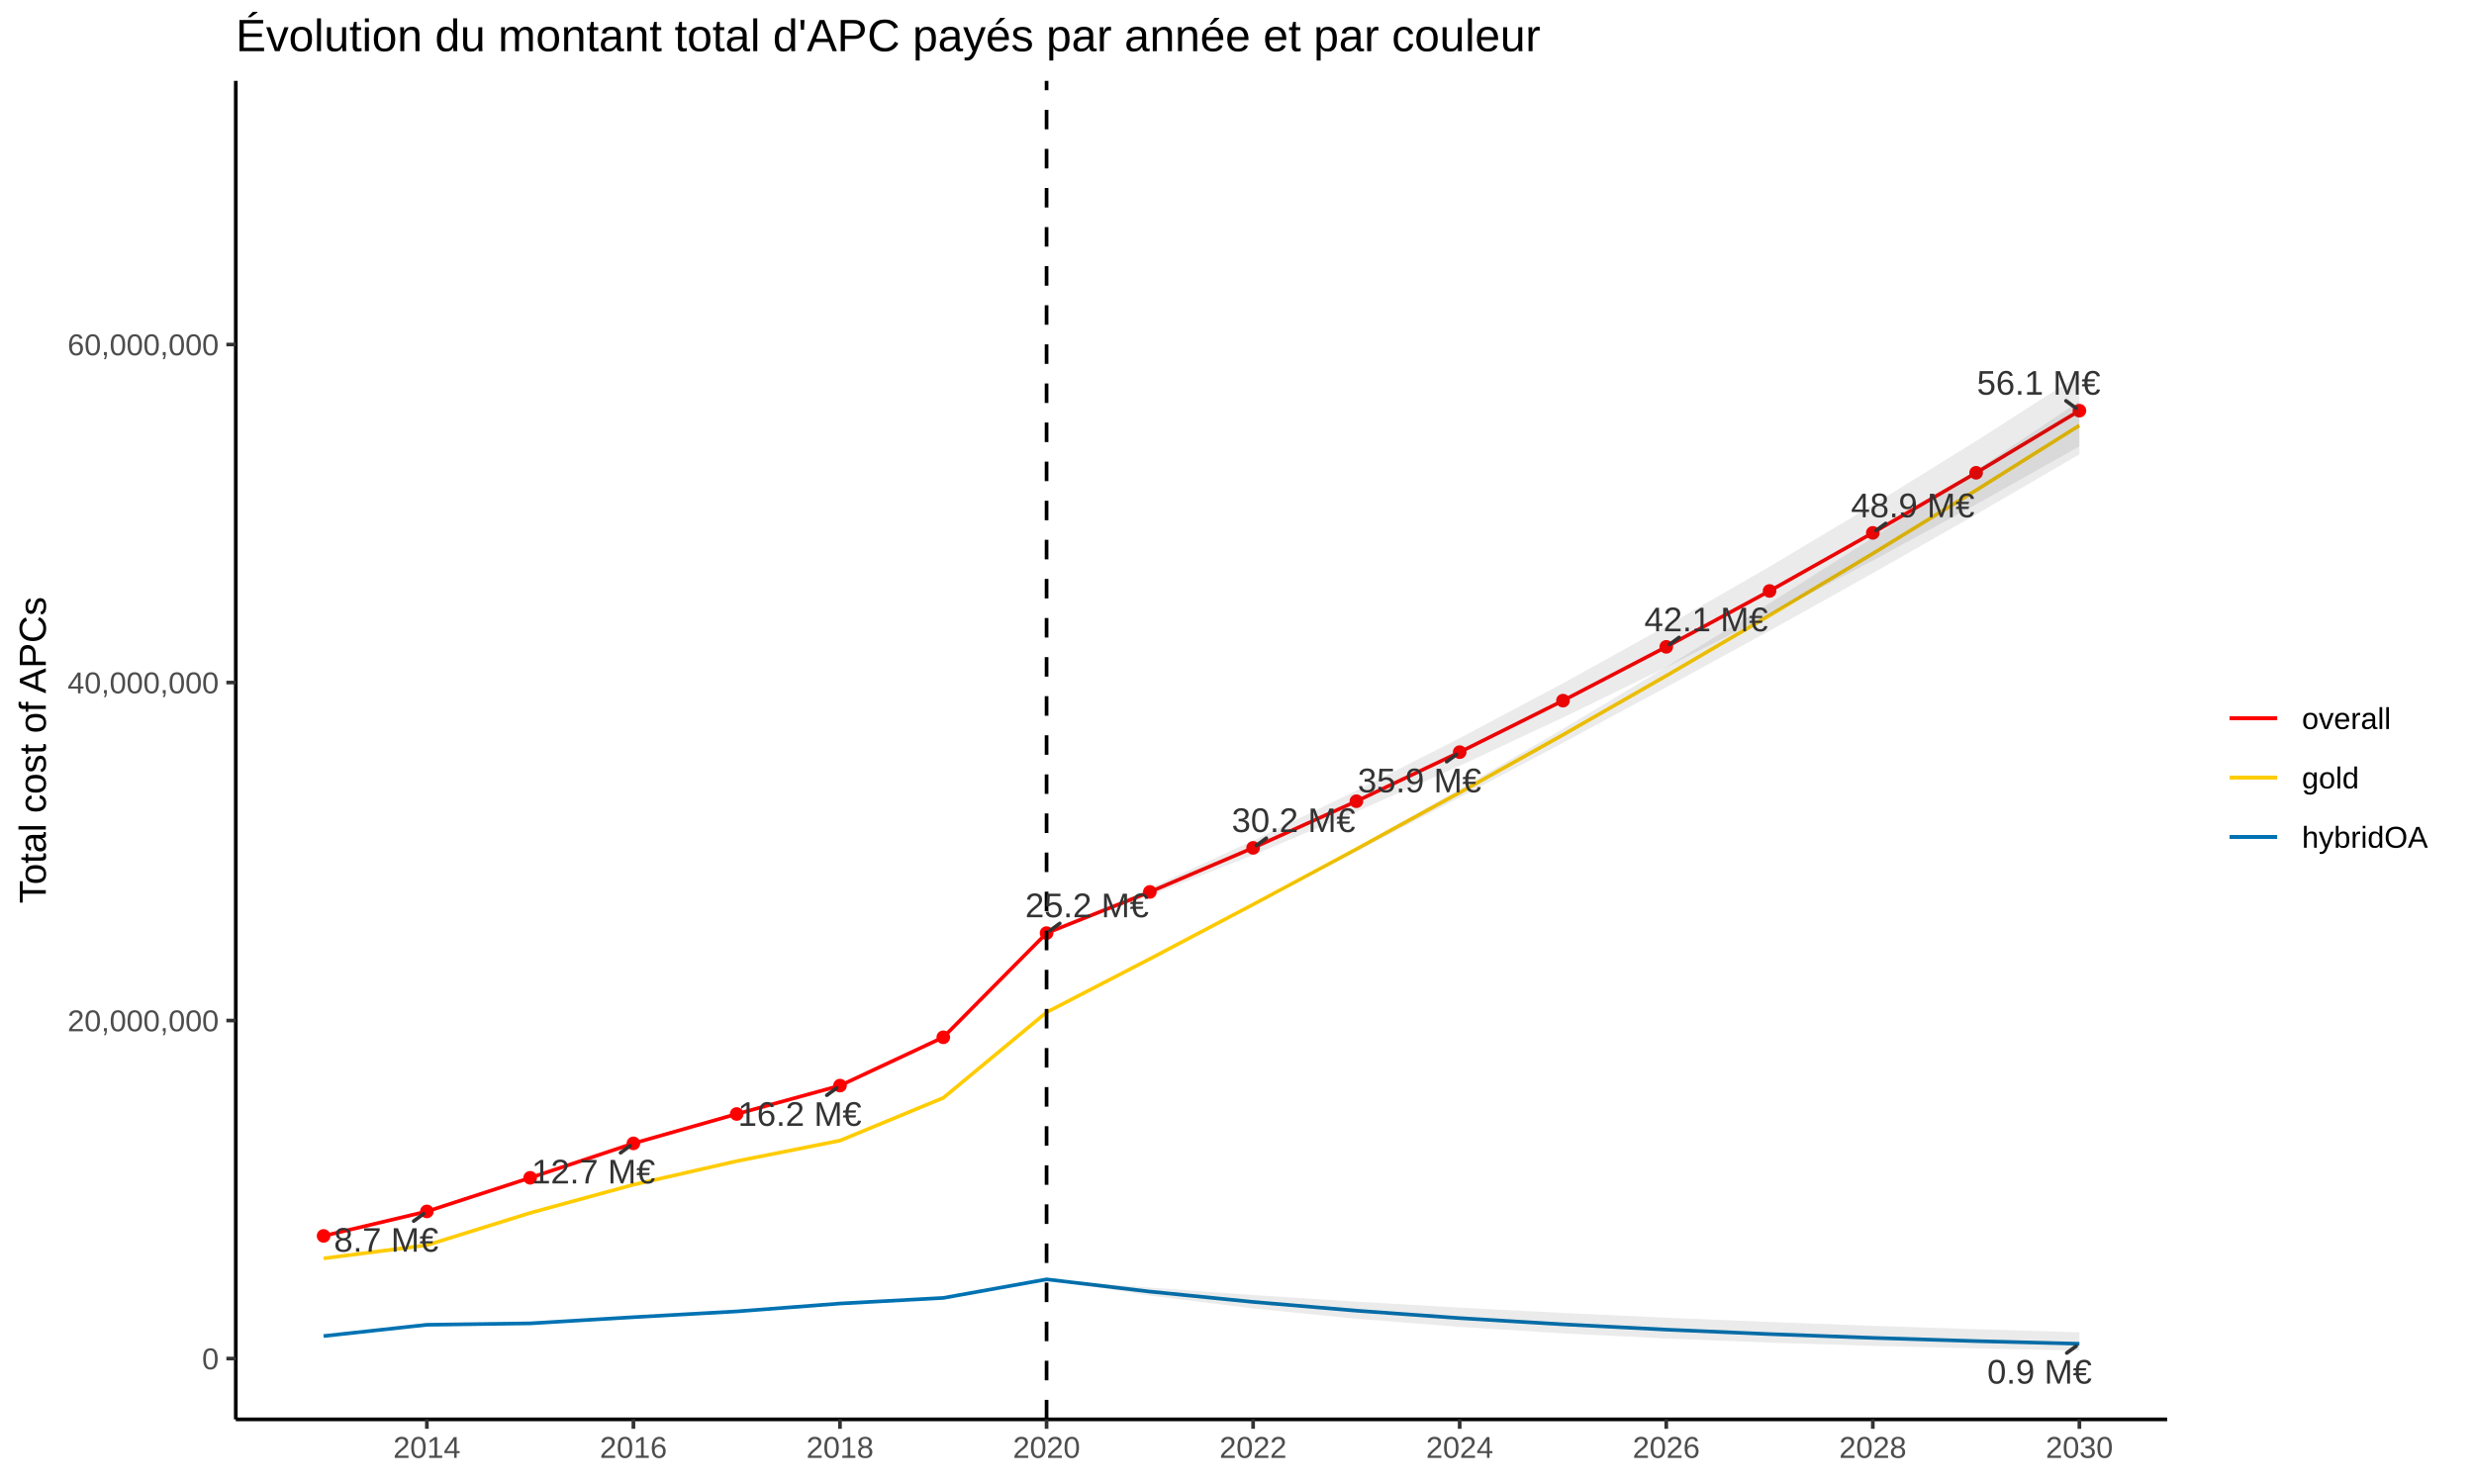
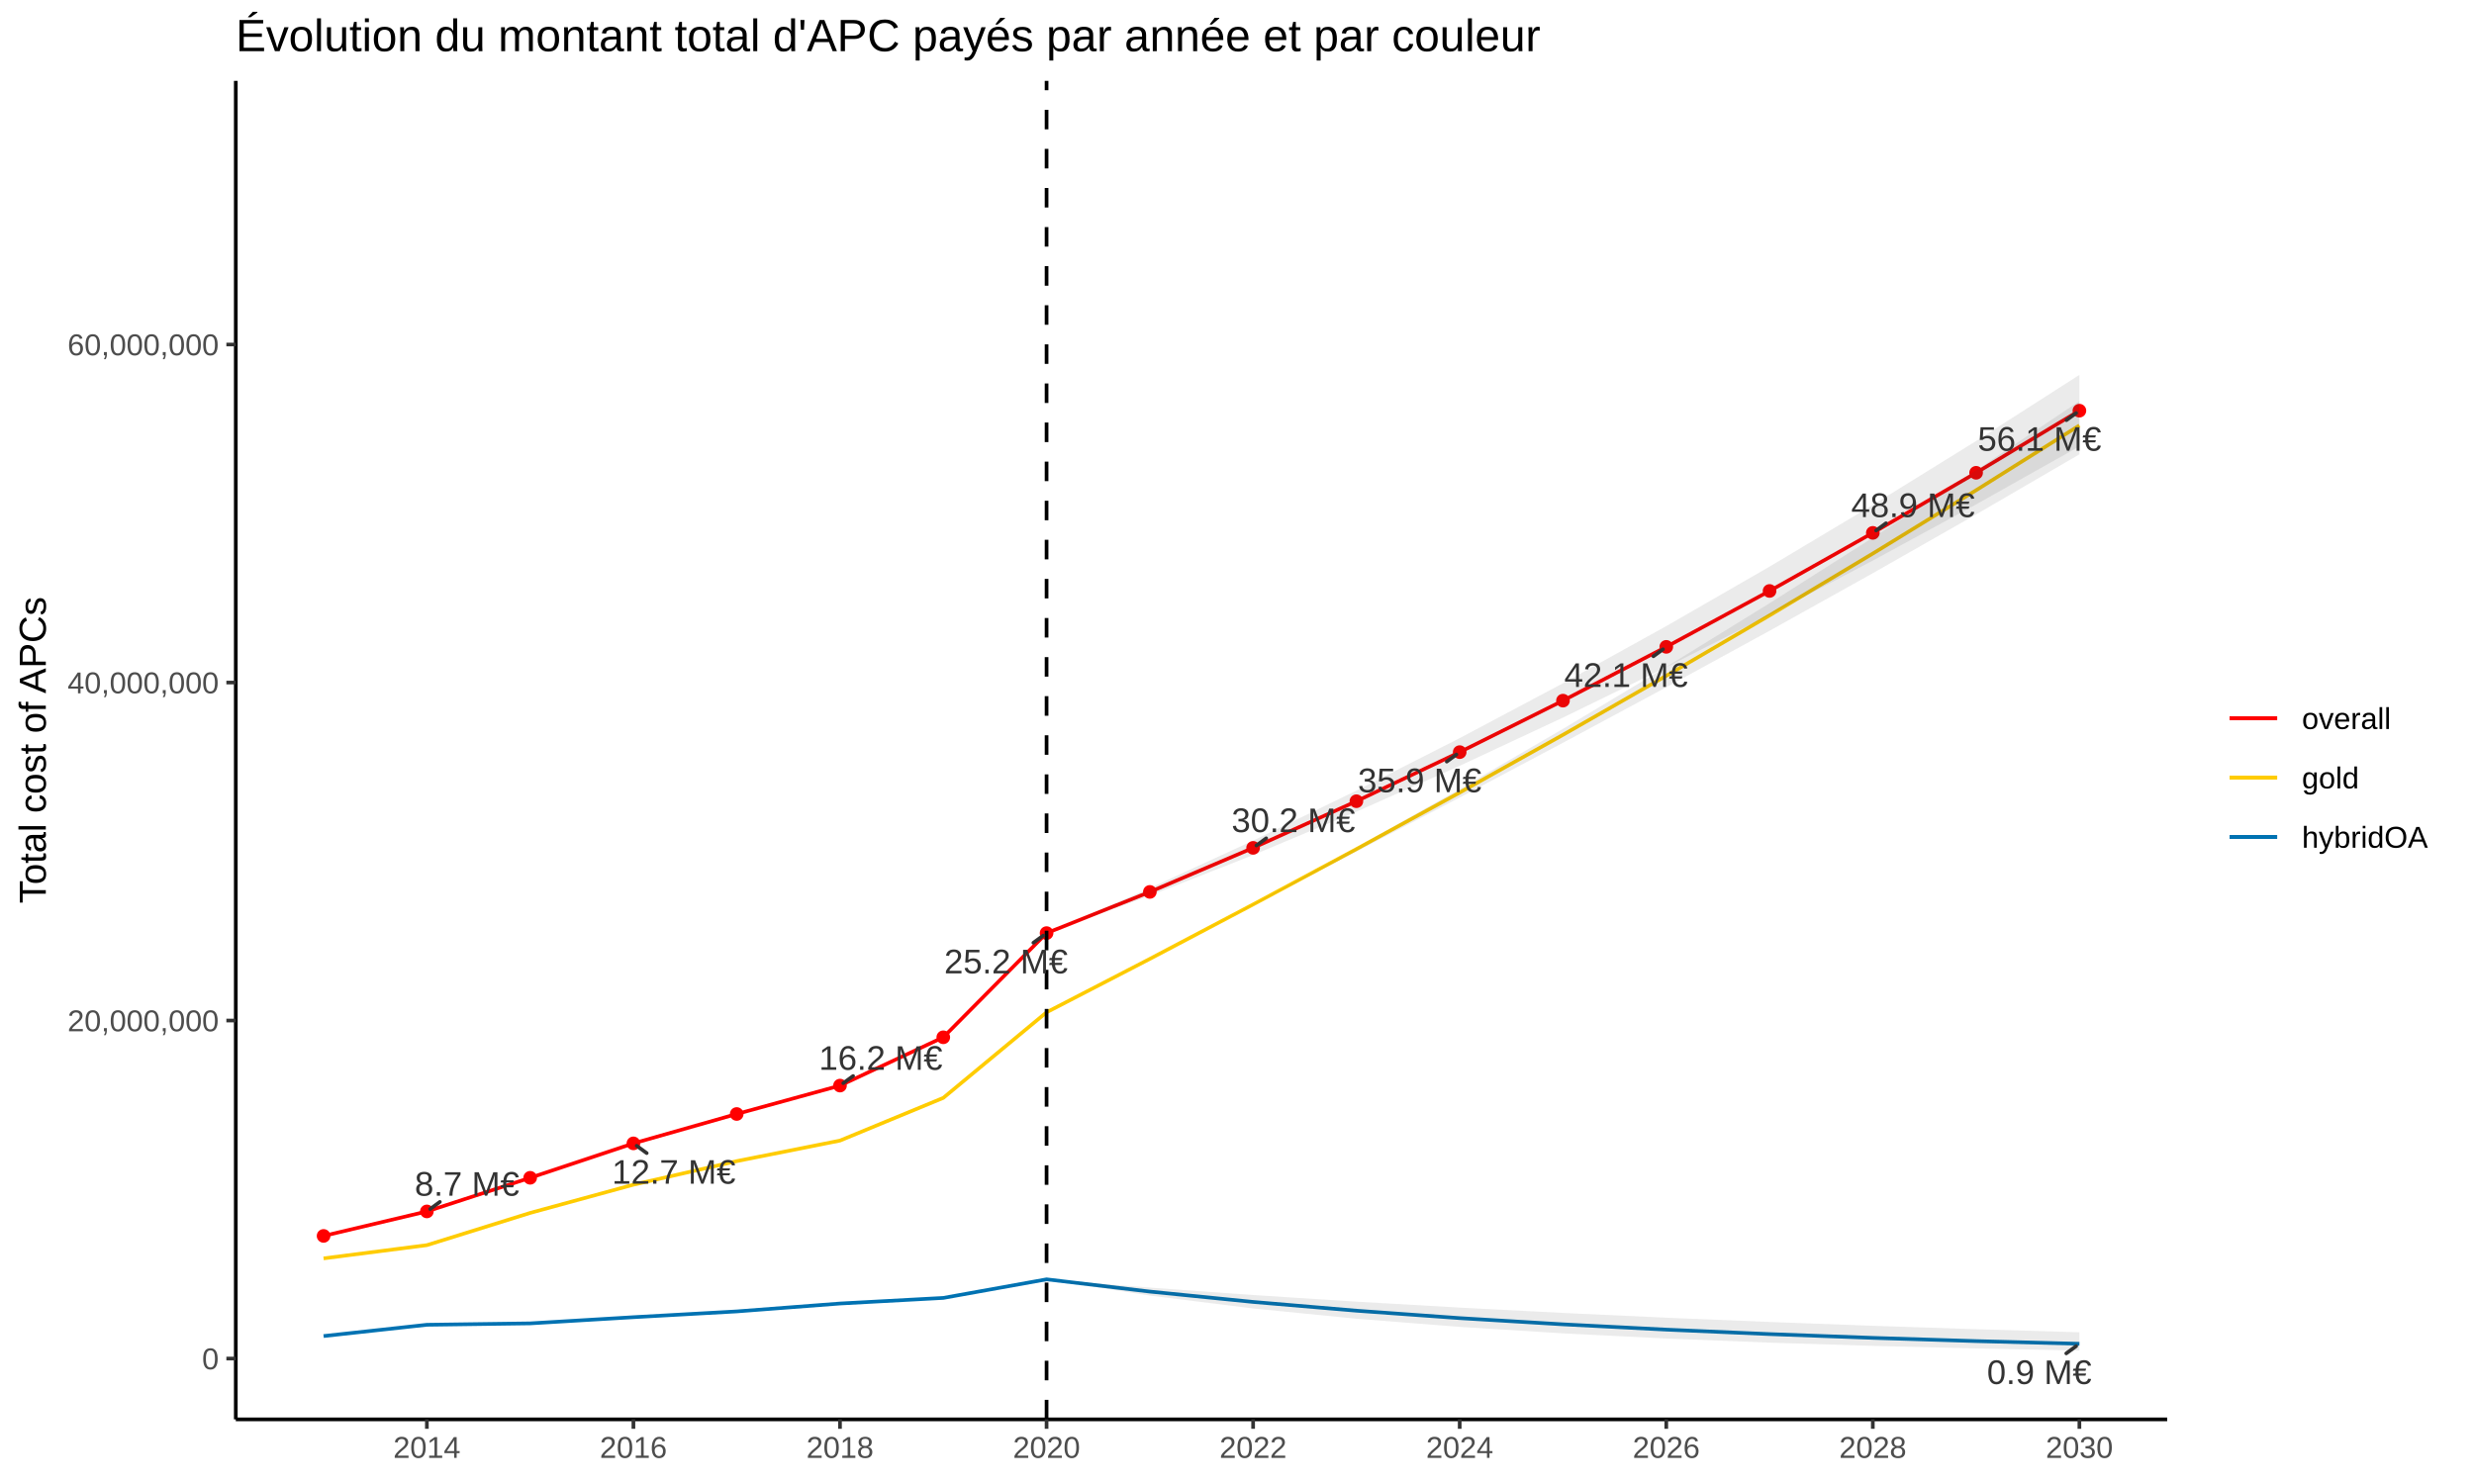
<svg xmlns="http://www.w3.org/2000/svg" class="svglite" width="720.00pt" height="432.00pt" viewBox="0 0 720.00 432.00">
  <defs>
    <style type="text/css">
    .svglite line, .svglite polyline, .svglite polygon, .svglite path, .svglite rect, .svglite circle {
      fill: none;
      stroke: #000000;
      stroke-linecap: round;
      stroke-linejoin: round;
      stroke-miterlimit: 10.00;
    }
    .svglite text {
      white-space: pre;
    }
  </style>
  </defs>
  <rect width="100%" height="100%" style="stroke: none; fill: #FFFFFF;" />
  <defs>
    <clipPath id="cpMC4wMHw3MjAuMDB8MC4wMHw0MzIuMDA=">
      <rect x="0.00" y="0.00" width="720.00" height="432.00" />
    </clipPath>
  </defs>
  <g clip-path="url(#cpMC4wMHw3MjAuMDB8MC4wMHw0MzIuMDA=)">
    <rect x="0" y="0" width="720.00" height="432.00" style="stroke-width: 1.07; stroke: #FFFFFF; fill: #FFFFFF;" />
  </g>
  <defs>
    <clipPath id="cpNjguNjJ8NjMwLjcxfDIzLjU0fDQxMy4xOQ==">
      <rect x="68.62" y="23.54" width="562.09" height="389.64" />
    </clipPath>
  </defs>
  <g clip-path="url(#cpNjguNjJ8NjMwLjcxfDIzLjU0fDQxMy4xOQ==)">
    <rect x="68.62" y="23.54" width="562.09" height="389.64" style="stroke-width: 1.07; stroke: none; fill: #FFFFFF;" />
    <polyline points="94.17,366.32 124.23,362.47 154.29,353.09 184.34,344.87 214.40,338.01 244.46,332.03 274.52,319.60 304.58,294.68 334.64,279.13 364.69,263.29 394.75,247.17 424.81,230.71 454.87,213.91 484.93,196.72 514.99,179.14 545.04,161.14 575.10,142.71 605.16,123.84 " style="stroke-width: 1.07; stroke: #FFCC00; stroke-linecap: butt;" />
    <polyline points="94.17,388.93 124.23,385.65 154.29,385.24 184.34,383.44 214.40,381.76 244.46,379.46 274.52,377.83 304.58,372.42 334.64,375.99 364.69,379.00 394.75,381.55 424.81,383.71 454.87,385.52 484.93,387.06 514.99,388.36 545.04,389.46 575.10,390.40 605.16,391.18 " style="stroke-width: 1.07; stroke: #0072B2; stroke-linecap: butt;" />
    <polyline points="94.17,359.78 124.23,352.65 154.29,342.86 184.34,332.84 214.40,324.29 244.46,316.02 274.52,301.96 304.58,271.63 334.64,259.64 364.69,246.82 394.75,233.24 424.81,218.95 454.87,203.96 484.93,188.30 514.99,172.03 545.04,155.12 575.10,137.63 605.16,119.55 " style="stroke-width: 1.07; stroke: #FF0000; stroke-linecap: butt;" />
    <circle cx="94.17" cy="359.78" r="1.63" style="stroke-width: 0.71; stroke: #FF0000; fill: #FF0000;" />
    <circle cx="124.23" cy="352.65" r="1.63" style="stroke-width: 0.71; stroke: #FF0000; fill: #FF0000;" />
    <circle cx="154.29" cy="342.86" r="1.63" style="stroke-width: 0.71; stroke: #FF0000; fill: #FF0000;" />
    <circle cx="184.34" cy="332.84" r="1.63" style="stroke-width: 0.71; stroke: #FF0000; fill: #FF0000;" />
    <circle cx="214.40" cy="324.29" r="1.63" style="stroke-width: 0.71; stroke: #FF0000; fill: #FF0000;" />
    <circle cx="244.46" cy="316.02" r="1.63" style="stroke-width: 0.71; stroke: #FF0000; fill: #FF0000;" />
    <circle cx="274.52" cy="301.96" r="1.63" style="stroke-width: 0.71; stroke: #FF0000; fill: #FF0000;" />
    <circle cx="304.58" cy="271.63" r="1.63" style="stroke-width: 0.71; stroke: #FF0000; fill: #FF0000;" />
    <circle cx="334.64" cy="259.64" r="1.63" style="stroke-width: 0.71; stroke: #FF0000; fill: #FF0000;" />
    <circle cx="364.69" cy="246.82" r="1.63" style="stroke-width: 0.71; stroke: #FF0000; fill: #FF0000;" />
    <circle cx="394.75" cy="233.24" r="1.63" style="stroke-width: 0.71; stroke: #FF0000; fill: #FF0000;" />
    <circle cx="424.81" cy="218.95" r="1.63" style="stroke-width: 0.71; stroke: #FF0000; fill: #FF0000;" />
    <circle cx="454.87" cy="203.96" r="1.63" style="stroke-width: 0.71; stroke: #FF0000; fill: #FF0000;" />
    <circle cx="484.93" cy="188.30" r="1.63" style="stroke-width: 0.71; stroke: #FF0000; fill: #FF0000;" />
    <circle cx="514.99" cy="172.03" r="1.63" style="stroke-width: 0.71; stroke: #FF0000; fill: #FF0000;" />
    <circle cx="545.04" cy="155.12" r="1.63" style="stroke-width: 0.71; stroke: #FF0000; fill: #FF0000;" />
    <circle cx="575.10" cy="137.63" r="1.63" style="stroke-width: 0.71; stroke: #FF0000; fill: #FF0000;" />
    <circle cx="605.16" cy="119.55" r="1.63" style="stroke-width: 0.71; stroke: #FF0000; fill: #FF0000;" />
    <polygon points="94.17,366.32 124.23,362.47 154.29,353.09 184.34,344.87 214.40,338.01 244.46,332.03 274.52,319.60 304.58,294.68 334.64,279.19 364.69,263.20 394.75,246.70 424.81,229.70 454.87,212.17 484.93,194.15 514.99,175.60 545.04,156.52 575.10,136.91 605.16,116.77 605.16,132.26 575.10,149.75 545.04,166.86 514.99,183.62 484.93,200.06 454.87,216.22 424.81,232.15 394.75,247.87 364.69,263.49 334.64,279.06 304.58,294.68 274.52,319.60 244.46,332.03 214.40,338.01 184.34,344.87 154.29,353.09 124.23,362.47 94.17,366.32 " style="stroke-width: 0.00; stroke: none; stroke-linecap: butt; fill: #333333; fill-opacity: 0.10;" />
    <polyline points="94.17,366.32 124.23,362.47 154.29,353.09 184.34,344.87 214.40,338.01 244.46,332.03 274.52,319.60 304.58,294.68 334.64,279.19 364.69,263.20 394.75,246.70 424.81,229.70 454.87,212.17 484.93,194.15 514.99,175.60 545.04,156.52 575.10,136.91 605.16,116.77 " style="stroke-width: 1.07; stroke: none; stroke-linecap: butt;" />
    <polyline points="605.16,132.26 575.10,149.75 545.04,166.86 514.99,183.62 484.93,200.06 454.87,216.22 424.81,232.15 394.75,247.87 364.69,263.49 334.64,279.06 304.58,294.68 274.52,319.60 244.46,332.03 214.40,338.01 184.34,344.87 154.29,353.09 124.23,362.47 94.17,366.32 " style="stroke-width: 1.07; stroke: none; stroke-linecap: butt;" />
    <polygon points="94.17,388.93 124.23,385.65 154.29,385.24 184.34,383.44 214.40,381.76 244.46,379.46 274.52,377.83 304.58,372.42 334.64,374.83 364.69,376.99 394.75,378.92 424.81,380.65 454.87,382.20 484.93,383.59 514.99,384.83 545.04,385.94 575.10,386.94 605.16,387.83 605.16,393.15 575.10,392.55 545.04,391.79 514.99,390.85 484.93,389.65 454.87,388.15 424.81,386.26 394.75,383.89 364.69,380.90 334.64,377.15 304.58,372.42 274.52,377.83 244.46,379.46 214.40,381.76 184.34,383.44 154.29,385.24 124.23,385.65 94.17,388.93 " style="stroke-width: 0.00; stroke: none; stroke-linecap: butt; fill: #333333; fill-opacity: 0.10;" />
    <polyline points="94.17,388.93 124.23,385.65 154.29,385.24 184.34,383.44 214.40,381.76 244.46,379.46 274.52,377.83 304.58,372.42 334.64,374.83 364.69,376.99 394.75,378.92 424.81,380.65 454.87,382.20 484.93,383.59 514.99,384.83 545.04,385.94 575.10,386.94 605.16,387.83 " style="stroke-width: 1.07; stroke: none; stroke-linecap: butt;" />
    <polyline points="605.16,393.15 575.10,392.55 545.04,391.79 514.99,390.85 484.93,389.65 454.87,388.15 424.81,386.26 394.75,383.89 364.69,380.90 334.64,377.15 304.58,372.42 274.52,377.83 244.46,379.46 214.40,381.76 184.34,383.44 154.29,385.24 124.23,385.65 94.17,388.93 " style="stroke-width: 1.07; stroke: none; stroke-linecap: butt;" />
    <polygon points="94.17,359.78 124.23,352.65 154.29,342.86 184.34,332.84 214.40,324.29 244.46,316.02 274.52,301.96 304.58,271.63 334.64,258.54 364.69,244.71 394.75,230.15 424.81,214.87 454.87,198.90 484.93,182.26 514.99,164.95 545.04,146.99 575.10,128.38 605.16,109.13 605.16,129.94 575.10,146.83 545.04,163.18 514.99,178.99 484.93,194.23 454.87,208.89 424.81,222.93 394.75,236.28 364.69,248.91 334.64,260.73 304.58,271.63 274.52,301.96 244.46,316.02 214.40,324.29 184.34,332.84 154.29,342.86 124.23,352.65 94.17,359.78 " style="stroke-width: 0.00; stroke: none; stroke-linecap: butt; fill: #333333; fill-opacity: 0.10;" />
    <polyline points="94.17,359.78 124.23,352.65 154.29,342.86 184.34,332.84 214.40,324.29 244.46,316.02 274.52,301.96 304.58,271.63 334.64,258.54 364.69,244.71 394.75,230.15 424.81,214.87 454.87,198.90 484.93,182.26 514.99,164.95 545.04,146.99 575.10,128.38 605.16,109.13 " style="stroke-width: 1.07; stroke: none; stroke-linecap: butt;" />
    <polyline points="605.16,129.94 575.10,146.83 545.04,163.18 514.99,178.99 484.93,194.23 454.87,208.89 424.81,222.93 394.75,236.28 364.69,248.91 334.64,260.73 304.58,271.63 274.52,301.96 244.46,316.02 214.40,324.29 184.34,332.84 154.29,342.86 124.23,352.65 94.17,359.78 " style="stroke-width: 1.07; stroke: none; stroke-linecap: butt;" />
    <line x1="304.58" y1="413.19" x2="304.58" y2="23.54" style="stroke-width: 1.07; stroke-dasharray: 5.69,5.69; stroke-linecap: butt;" />
-     <line x1="120.39" y1="355.47" x2="123.28" y2="353.35" style="stroke-width: 1.07; stroke: #333333;" />
-     <line x1="180.60" y1="335.59" x2="183.39" y2="333.54" style="stroke-width: 1.07; stroke: #333333;" />
-     <line x1="240.63" y1="318.83" x2="243.51" y2="316.72" style="stroke-width: 1.07; stroke: #333333;" />
-     <line x1="308.42" y1="268.81" x2="305.53" y2="270.93" style="stroke-width: 1.07; stroke: #333333;" />
-     <line x1="368.53" y1="244.01" x2="365.64" y2="246.13" style="stroke-width: 1.07; stroke: #333333;" />
-     <line x1="421.01" y1="221.73" x2="423.86" y2="219.64" style="stroke-width: 1.07; stroke: #333333;" />
-     <line x1="488.67" y1="185.57" x2="485.88" y2="187.61" style="stroke-width: 1.07; stroke: #333333;" />
-     <line x1="548.79" y1="152.38" x2="545.99" y2="154.43" style="stroke-width: 1.07; stroke: #333333;" />
-     <line x1="601.26" y1="116.69" x2="604.21" y2="118.85" style="stroke-width: 1.07; stroke: #333333;" />
-     <text x="112.39" y="364.38" text-anchor="middle" style="font-size: 9.96px;fill: #333333; font-family: &quot;Arial&quot;;" textLength="39.12px" lengthAdjust="spacingAndGlyphs">   8.7 M€</text>
-     <text x="172.72" y="344.50" text-anchor="middle" style="font-size: 9.96px;fill: #333333; font-family: &quot;Arial&quot;;" textLength="44.81px" lengthAdjust="spacingAndGlyphs">   12.7 M€</text>
-     <text x="232.75" y="327.74" text-anchor="middle" style="font-size: 9.96px;fill: #333333; font-family: &quot;Arial&quot;;" textLength="44.81px" lengthAdjust="spacingAndGlyphs">   16.2 M€</text>
-     <text x="316.35" y="267.01" text-anchor="middle" style="font-size: 9.96px;fill: #333333; font-family: &quot;Arial&quot;;" textLength="44.81px" lengthAdjust="spacingAndGlyphs">   25.2 M€</text>
-     <text x="376.46" y="242.21" text-anchor="middle" style="font-size: 9.96px;fill: #333333; font-family: &quot;Arial&quot;;" textLength="44.81px" lengthAdjust="spacingAndGlyphs">   30.2 M€</text>
-     <text x="413.12" y="230.64" text-anchor="middle" style="font-size: 9.96px;fill: #333333; font-family: &quot;Arial&quot;;" textLength="44.81px" lengthAdjust="spacingAndGlyphs">   35.9 M€</text>
-     <text x="496.53" y="183.77" text-anchor="middle" style="font-size: 9.96px;fill: #333333; font-family: &quot;Arial&quot;;" textLength="44.81px" lengthAdjust="spacingAndGlyphs">   42.1 M€</text>
-     <text x="556.67" y="150.58" text-anchor="middle" style="font-size: 9.96px;fill: #333333; font-family: &quot;Arial&quot;;" textLength="44.81px" lengthAdjust="spacingAndGlyphs">   48.9 M€</text>
-     <text x="593.32" y="114.89" text-anchor="middle" style="font-size: 9.96px;fill: #333333; font-family: &quot;Arial&quot;;" textLength="44.81px" lengthAdjust="spacingAndGlyphs">   56.1 M€</text>
-     <line x1="601.49" y1="393.86" x2="604.21" y2="391.87" style="stroke-width: 1.07; stroke: #333333;" />
-     <text x="593.56" y="402.78" text-anchor="middle" style="font-size: 9.96px;fill: #333333; font-family: &quot;Arial&quot;;" textLength="36.53px" lengthAdjust="spacingAndGlyphs">  0.9 M€</text>
+     <line x1="128.01" y1="349.88" x2="125.18" y2="351.96" style="stroke-width: 1.07; stroke: #333333;" />
+     <line x1="188.21" y1="335.68" x2="185.29" y2="333.54" style="stroke-width: 1.07; stroke: #333333;" />
+     <line x1="248.28" y1="313.23" x2="245.41" y2="315.32" style="stroke-width: 1.07; stroke: #333333;" />
+     <line x1="300.74" y1="274.44" x2="303.63" y2="272.33" style="stroke-width: 1.07; stroke: #333333;" />
+     <line x1="368.50" y1="244.03" x2="365.64" y2="246.13" style="stroke-width: 1.07; stroke: #333333;" />
+     <line x1="421.04" y1="221.71" x2="423.86" y2="219.64" style="stroke-width: 1.07; stroke: #333333;" />
+     <line x1="481.18" y1="191.05" x2="483.98" y2="189.00" style="stroke-width: 1.07; stroke: #333333;" />
+     <line x1="548.87" y1="152.32" x2="545.99" y2="154.43" style="stroke-width: 1.07; stroke: #333333;" />
+     <line x1="601.39" y1="122.31" x2="604.21" y2="120.24" style="stroke-width: 1.07; stroke: #333333;" />
+     <text x="135.91" y="348.08" text-anchor="middle" style="font-size: 9.96px;fill: #333333; font-family: &quot;Arial&quot;;" textLength="39.12px" lengthAdjust="spacingAndGlyphs">   8.7 M€</text>
+     <text x="196.09" y="344.59" text-anchor="middle" style="font-size: 9.96px;fill: #333333; font-family: &quot;Arial&quot;;" textLength="44.81px" lengthAdjust="spacingAndGlyphs">   12.7 M€</text>
+     <text x="256.32" y="311.43" text-anchor="middle" style="font-size: 9.96px;fill: #333333; font-family: &quot;Arial&quot;;" textLength="44.81px" lengthAdjust="spacingAndGlyphs">   16.2 M€</text>
+     <text x="292.78" y="283.35" text-anchor="middle" style="font-size: 9.96px;fill: #333333; font-family: &quot;Arial&quot;;" textLength="44.81px" lengthAdjust="spacingAndGlyphs">   25.2 M€</text>
+     <text x="376.41" y="242.23" text-anchor="middle" style="font-size: 9.96px;fill: #333333; font-family: &quot;Arial&quot;;" textLength="44.81px" lengthAdjust="spacingAndGlyphs">   30.2 M€</text>
+     <text x="413.17" y="230.62" text-anchor="middle" style="font-size: 9.96px;fill: #333333; font-family: &quot;Arial&quot;;" textLength="44.81px" lengthAdjust="spacingAndGlyphs">   35.9 M€</text>
+     <text x="473.22" y="199.96" text-anchor="middle" style="font-size: 9.96px;fill: #333333; font-family: &quot;Arial&quot;;" textLength="44.81px" lengthAdjust="spacingAndGlyphs">   42.1 M€</text>
+     <text x="556.73" y="150.52" text-anchor="middle" style="font-size: 9.96px;fill: #333333; font-family: &quot;Arial&quot;;" textLength="44.81px" lengthAdjust="spacingAndGlyphs">   48.9 M€</text>
+     <text x="593.56" y="131.22" text-anchor="middle" style="font-size: 9.96px;fill: #333333; font-family: &quot;Arial&quot;;" textLength="44.81px" lengthAdjust="spacingAndGlyphs">   56.1 M€</text>
+     <line x1="601.34" y1="393.98" x2="604.21" y2="391.87" style="stroke-width: 1.07; stroke: #333333;" />
+     <text x="593.49" y="402.90" text-anchor="middle" style="font-size: 9.96px;fill: #333333; font-family: &quot;Arial&quot;;" textLength="36.53px" lengthAdjust="spacingAndGlyphs">  0.9 M€</text>
  </g>
  <g clip-path="url(#cpMC4wMHw3MjAuMDB8MC4wMHw0MzIuMDA=)">
    <polyline points="68.62,413.19 68.62,23.54 " style="stroke-width: 1.07; stroke-linecap: butt;" />
    <text x="63.69" y="398.62" text-anchor="end" style="font-size: 8.80px;fill: #4D4D4D; font-family: &quot;Arial&quot;;" textLength="5.03px" lengthAdjust="spacingAndGlyphs">0</text>
    <text x="63.69" y="300.22" text-anchor="end" style="font-size: 8.80px;fill: #4D4D4D; font-family: &quot;Arial&quot;;" textLength="44.97px" lengthAdjust="spacingAndGlyphs">20,000,000</text>
    <text x="63.69" y="201.83" text-anchor="end" style="font-size: 8.80px;fill: #4D4D4D; font-family: &quot;Arial&quot;;" textLength="44.97px" lengthAdjust="spacingAndGlyphs">40,000,000</text>
    <text x="63.69" y="103.43" text-anchor="end" style="font-size: 8.80px;fill: #4D4D4D; font-family: &quot;Arial&quot;;" textLength="44.97px" lengthAdjust="spacingAndGlyphs">60,000,000</text>
    <polyline points="65.88,395.48 68.62,395.48 " style="stroke-width: 1.07; stroke: #333333; stroke-linecap: butt;" />
    <polyline points="65.88,297.08 68.62,297.08 " style="stroke-width: 1.07; stroke: #333333; stroke-linecap: butt;" />
    <polyline points="65.88,198.69 68.62,198.69 " style="stroke-width: 1.07; stroke: #333333; stroke-linecap: butt;" />
    <polyline points="65.88,100.29 68.62,100.29 " style="stroke-width: 1.07; stroke: #333333; stroke-linecap: butt;" />
    <polyline points="68.62,413.19 630.71,413.19 " style="stroke-width: 1.07; stroke-linecap: butt;" />
    <polyline points="124.23,415.93 124.23,413.19 " style="stroke-width: 1.07; stroke: #333333; stroke-linecap: butt;" />
    <polyline points="184.34,415.93 184.34,413.19 " style="stroke-width: 1.07; stroke: #333333; stroke-linecap: butt;" />
    <polyline points="244.46,415.93 244.46,413.19 " style="stroke-width: 1.07; stroke: #333333; stroke-linecap: butt;" />
    <polyline points="304.58,415.93 304.58,413.19 " style="stroke-width: 1.07; stroke: #333333; stroke-linecap: butt;" />
    <polyline points="364.69,415.93 364.69,413.19 " style="stroke-width: 1.07; stroke: #333333; stroke-linecap: butt;" />
    <polyline points="424.81,415.93 424.81,413.19 " style="stroke-width: 1.07; stroke: #333333; stroke-linecap: butt;" />
    <polyline points="484.93,415.93 484.93,413.19 " style="stroke-width: 1.07; stroke: #333333; stroke-linecap: butt;" />
    <polyline points="545.04,415.93 545.04,413.19 " style="stroke-width: 1.07; stroke: #333333; stroke-linecap: butt;" />
    <polyline points="605.16,415.93 605.16,413.19 " style="stroke-width: 1.07; stroke: #333333; stroke-linecap: butt;" />
    <text x="124.23" y="424.40" text-anchor="middle" style="font-size: 8.80px;fill: #4D4D4D; font-family: &quot;Arial&quot;;" textLength="20.13px" lengthAdjust="spacingAndGlyphs">2014</text>
    <text x="184.34" y="424.40" text-anchor="middle" style="font-size: 8.80px;fill: #4D4D4D; font-family: &quot;Arial&quot;;" textLength="20.13px" lengthAdjust="spacingAndGlyphs">2016</text>
    <text x="244.46" y="424.40" text-anchor="middle" style="font-size: 8.80px;fill: #4D4D4D; font-family: &quot;Arial&quot;;" textLength="20.13px" lengthAdjust="spacingAndGlyphs">2018</text>
    <text x="304.58" y="424.40" text-anchor="middle" style="font-size: 8.80px;fill: #4D4D4D; font-family: &quot;Arial&quot;;" textLength="20.13px" lengthAdjust="spacingAndGlyphs">2020</text>
    <text x="364.69" y="424.40" text-anchor="middle" style="font-size: 8.80px;fill: #4D4D4D; font-family: &quot;Arial&quot;;" textLength="20.13px" lengthAdjust="spacingAndGlyphs">2022</text>
    <text x="424.81" y="424.40" text-anchor="middle" style="font-size: 8.80px;fill: #4D4D4D; font-family: &quot;Arial&quot;;" textLength="20.13px" lengthAdjust="spacingAndGlyphs">2024</text>
    <text x="484.93" y="424.40" text-anchor="middle" style="font-size: 8.80px;fill: #4D4D4D; font-family: &quot;Arial&quot;;" textLength="20.13px" lengthAdjust="spacingAndGlyphs">2026</text>
    <text x="545.04" y="424.40" text-anchor="middle" style="font-size: 8.80px;fill: #4D4D4D; font-family: &quot;Arial&quot;;" textLength="20.13px" lengthAdjust="spacingAndGlyphs">2028</text>
    <text x="605.16" y="424.40" text-anchor="middle" style="font-size: 8.80px;fill: #4D4D4D; font-family: &quot;Arial&quot;;" textLength="20.13px" lengthAdjust="spacingAndGlyphs">2030</text>
    <text transform="translate(13.33,218.37) rotate(-90)" text-anchor="middle" style="font-size: 11.00px; font-family: &quot;Arial&quot;;" textLength="91.84px" lengthAdjust="spacingAndGlyphs">Total cost of APCs</text>
    <rect x="641.67" y="178.98" width="72.85" height="78.78" style="stroke-width: 1.07; stroke: none; fill: #FFFFFF;" />
    <line x1="648.88" y1="209.07" x2="662.70" y2="209.07" style="stroke-width: 1.07; stroke: #FF0000; stroke-linecap: butt;" />
    <line x1="648.88" y1="209.07" x2="662.70" y2="209.07" style="stroke-width: 1.07; stroke: #FF0000; stroke-linecap: butt;" />
    <line x1="648.88" y1="209.07" x2="662.70" y2="209.07" style="stroke-width: 1.07; stroke: #FF0000; stroke-linecap: butt;" />
    <line x1="648.88" y1="226.35" x2="662.70" y2="226.35" style="stroke-width: 1.07; stroke: #FFCC00; stroke-linecap: butt;" />
    <line x1="648.88" y1="226.35" x2="662.70" y2="226.35" style="stroke-width: 1.07; stroke: #FFCC00; stroke-linecap: butt;" />
    <line x1="648.88" y1="226.35" x2="662.70" y2="226.35" style="stroke-width: 1.07; stroke: #FFCC00; stroke-linecap: butt;" />
    <line x1="648.88" y1="243.63" x2="662.70" y2="243.63" style="stroke-width: 1.07; stroke: #0072B2; stroke-linecap: butt;" />
    <line x1="648.88" y1="243.63" x2="662.70" y2="243.63" style="stroke-width: 1.07; stroke: #0072B2; stroke-linecap: butt;" />
    <line x1="648.88" y1="243.63" x2="662.70" y2="243.63" style="stroke-width: 1.07; stroke: #0072B2; stroke-linecap: butt;" />
    <text x="669.91" y="212.22" style="font-size: 8.80px; font-family: &quot;Arial&quot;;" textLength="27.86px" lengthAdjust="spacingAndGlyphs">overall</text>
    <text x="669.91" y="229.50" style="font-size: 8.80px; font-family: &quot;Arial&quot;;" textLength="18.40px" lengthAdjust="spacingAndGlyphs">gold</text>
    <text x="669.91" y="246.78" style="font-size: 8.80px; font-family: &quot;Arial&quot;;" textLength="39.13px" lengthAdjust="spacingAndGlyphs">hybridOA</text>
    <text x="68.62" y="14.90" style="font-size: 13.20px; font-family: &quot;Arial&quot;;" textLength="401.59px" lengthAdjust="spacingAndGlyphs">Évolution du montant total d'APC payés par année et par couleur</text>
  </g>
</svg>
